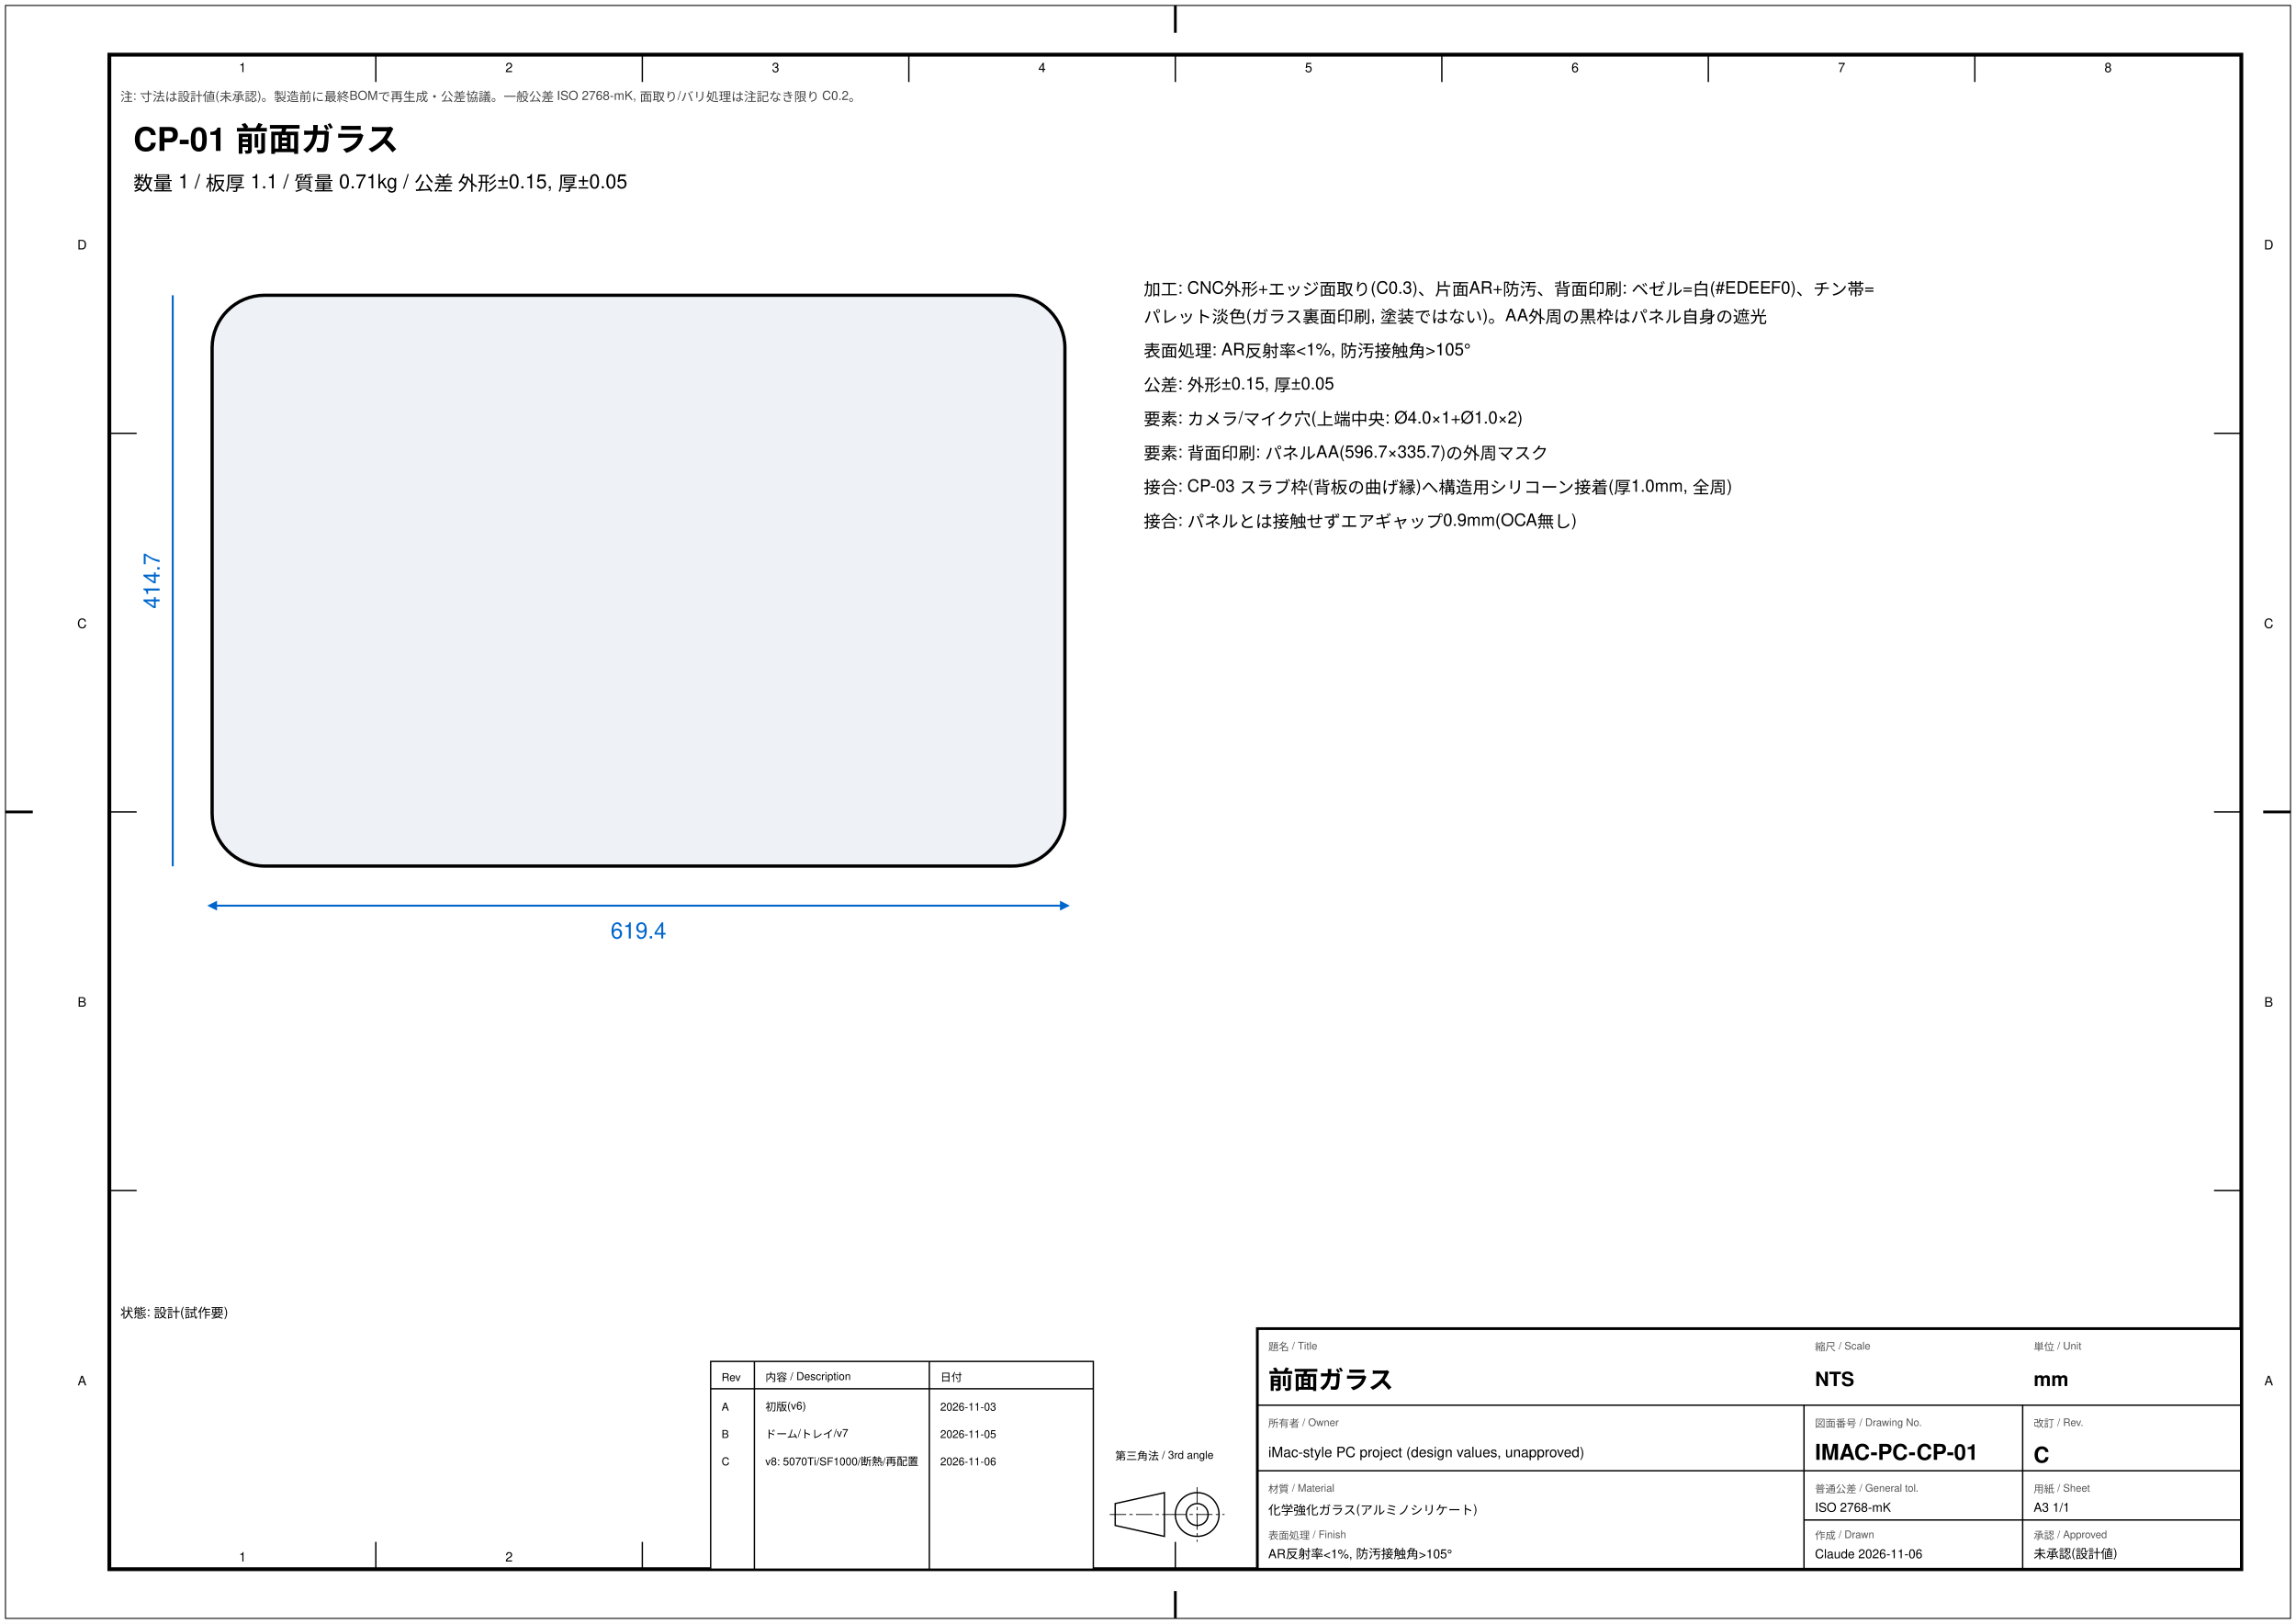
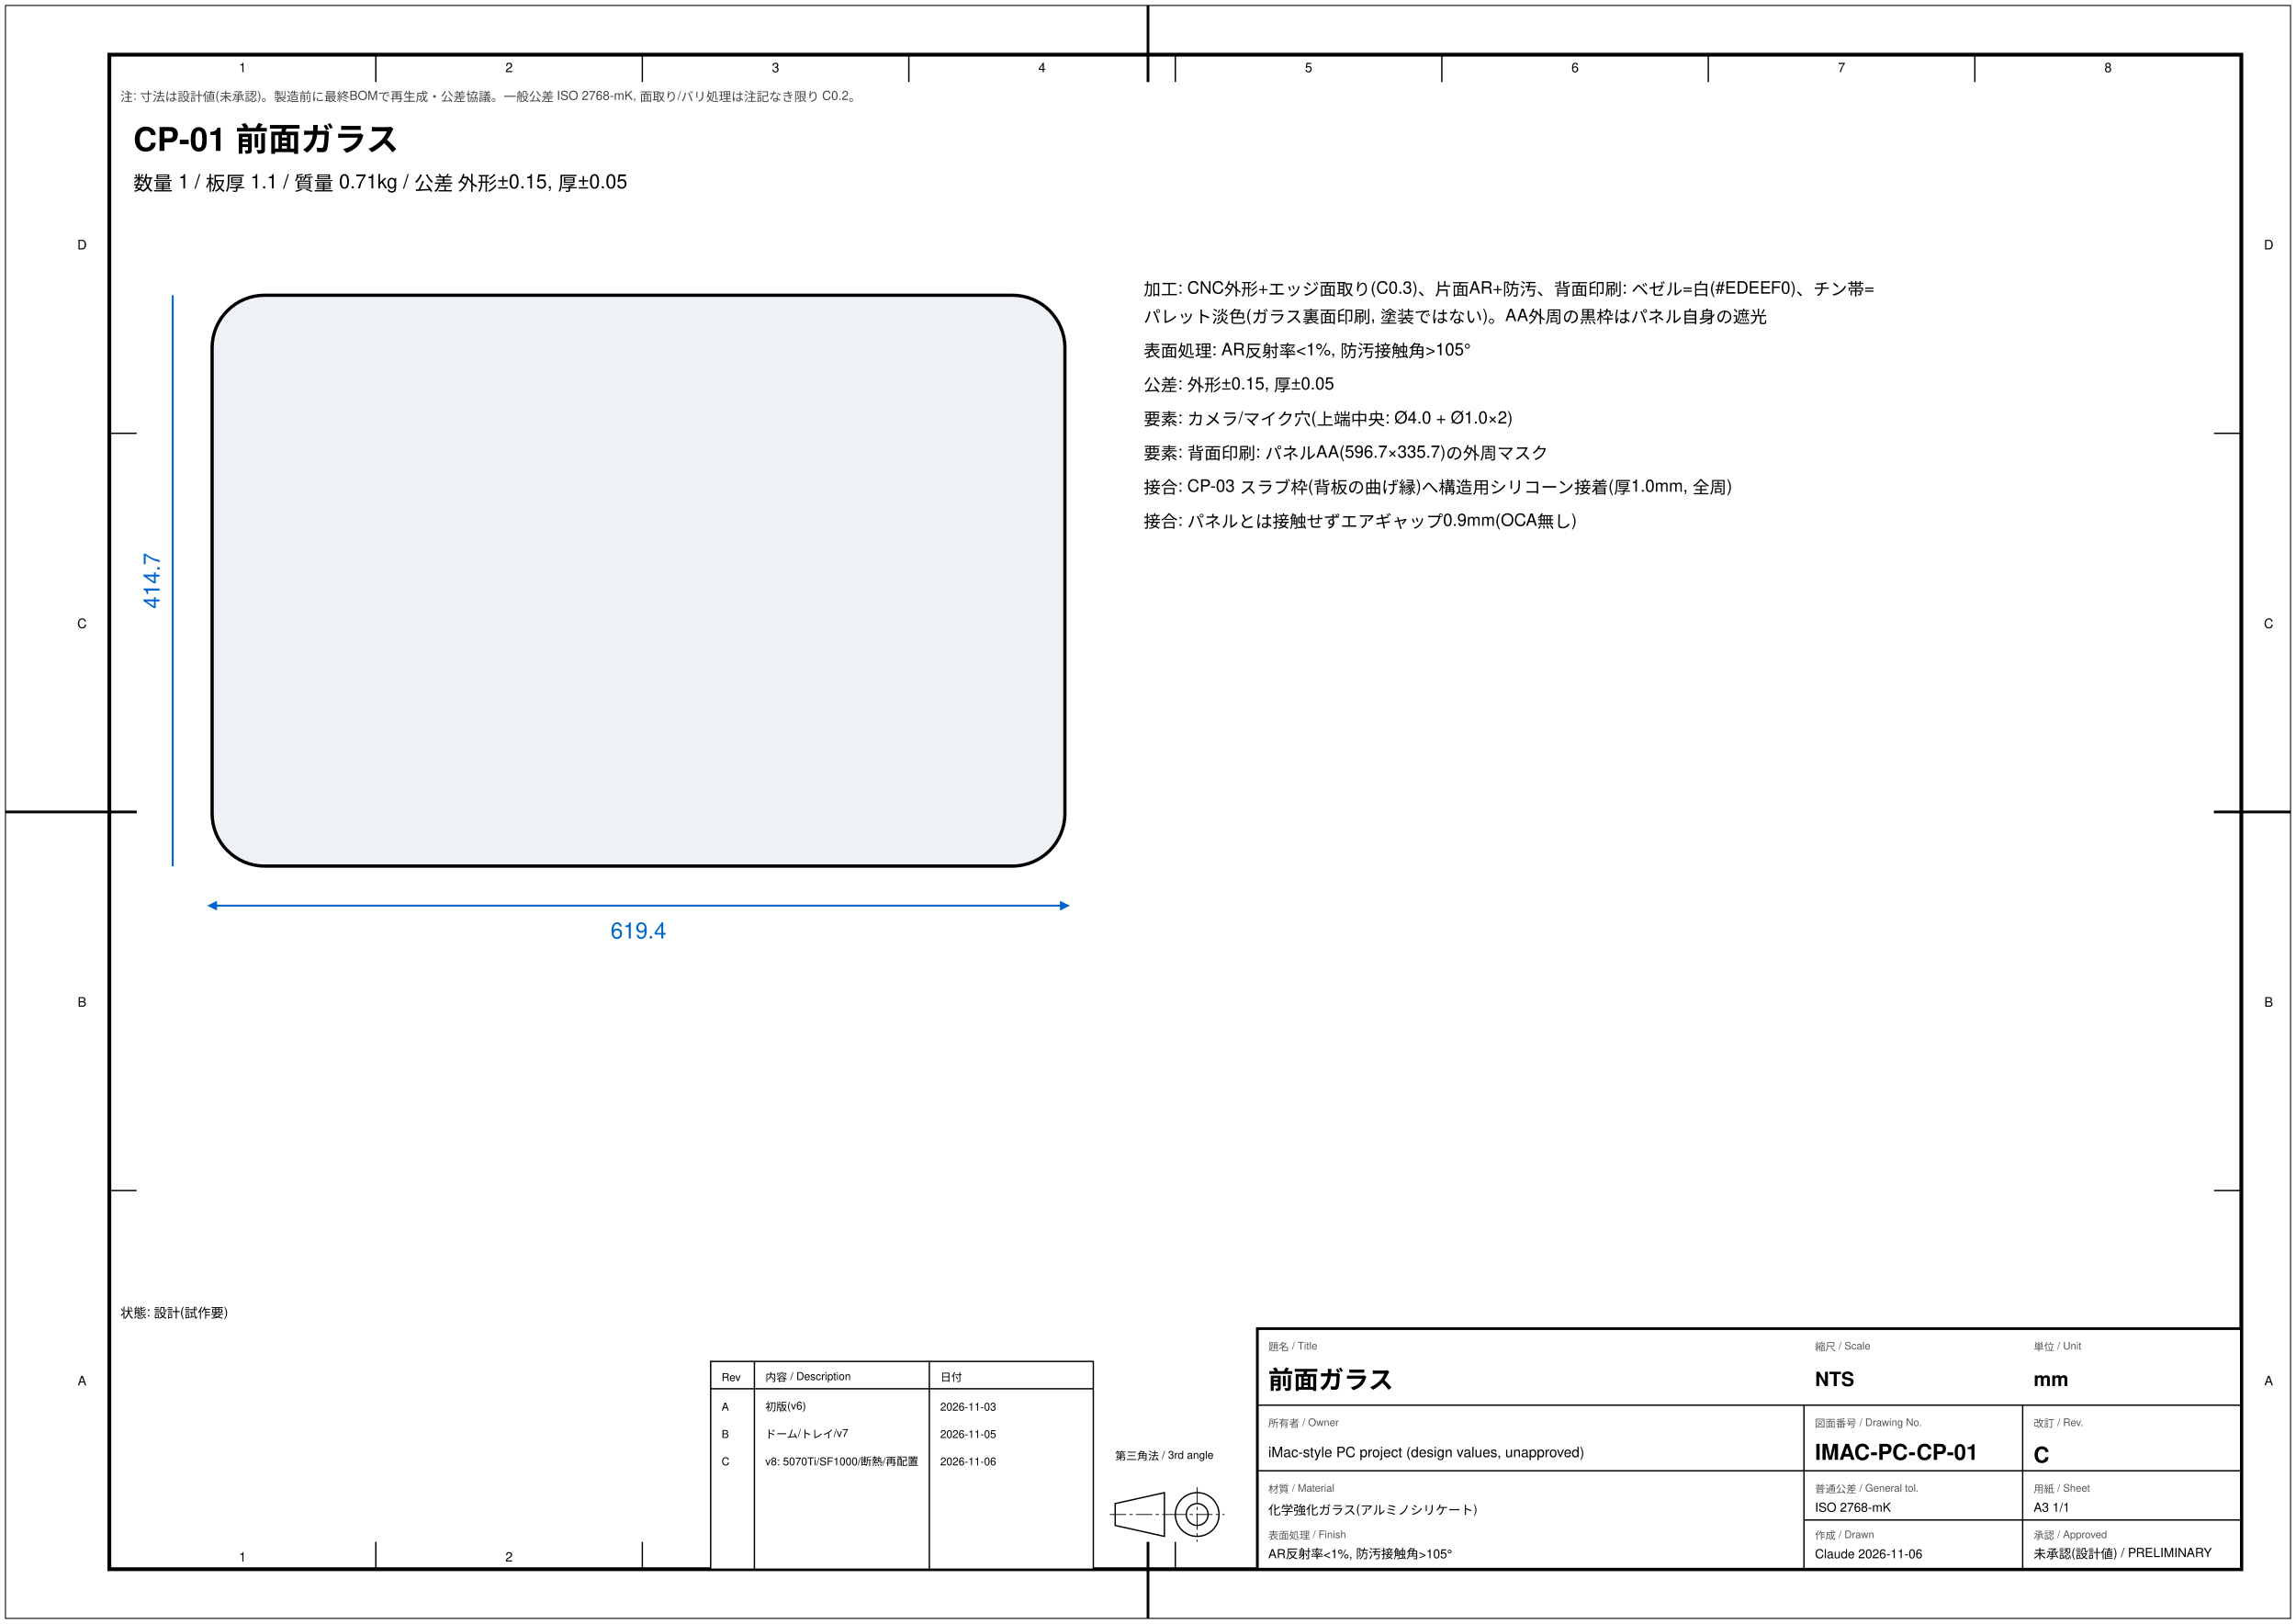
<svg xmlns="http://www.w3.org/2000/svg" viewBox="0 0 420 297" font-family="Helvetica,Arial,sans-serif">
  <defs>
    <marker id="a" markerWidth="5" markerHeight="5" refX="2.5" refY="2.5" orient="auto-start-reverse">
      <path d="M0,0 L5,2.5 L0,5 z" fill="#06c" />
    </marker>
  </defs>
  <rect width="100%" height="100%" fill="#fff" />
  <rect x="1" y="1" width="418" height="295" fill="none" stroke="#000" stroke-width=".18" />
  <rect x="20" y="10" width="390" height="277" fill="none" stroke="#000" stroke-width=".7" />
  <line x1="68.75" y1="10" x2="68.75" y2="15" stroke="#000" stroke-width="0.25" />
  <line x1="68.75" y1="287" x2="68.75" y2="282" stroke="#000" stroke-width="0.25" />
  <text x="44.38" y="13.20" font-size="2.4" text-anchor="middle" font-weight="normal" fill="#000">1</text>
  <text x="44.38" y="285.60" font-size="2.4" text-anchor="middle" font-weight="normal" fill="#000">1</text>
  <line x1="117.5" y1="10" x2="117.5" y2="15" stroke="#000" stroke-width="0.25" />
  <line x1="117.5" y1="287" x2="117.5" y2="282" stroke="#000" stroke-width="0.25" />
  <text x="93.12" y="13.20" font-size="2.4" text-anchor="middle" font-weight="normal" fill="#000">2</text>
  <text x="93.12" y="285.60" font-size="2.4" text-anchor="middle" font-weight="normal" fill="#000">2</text>
  <line x1="166.25" y1="10" x2="166.25" y2="15" stroke="#000" stroke-width="0.25" />
  <line x1="166.25" y1="287" x2="166.25" y2="282" stroke="#000" stroke-width="0.25" />
  <text x="141.88" y="13.20" font-size="2.4" text-anchor="middle" font-weight="normal" fill="#000">3</text>
  <text x="141.88" y="285.60" font-size="2.4" text-anchor="middle" font-weight="normal" fill="#000">3</text>
  <line x1="215.0" y1="10" x2="215.0" y2="15" stroke="#000" stroke-width="0.25" />
  <line x1="215.0" y1="287" x2="215.0" y2="282" stroke="#000" stroke-width="0.25" />
  <text x="190.62" y="13.20" font-size="2.4" text-anchor="middle" font-weight="normal" fill="#000">4</text>
  <text x="190.62" y="285.60" font-size="2.4" text-anchor="middle" font-weight="normal" fill="#000">4</text>
  <line x1="263.75" y1="10" x2="263.75" y2="15" stroke="#000" stroke-width="0.25" />
  <line x1="263.75" y1="287" x2="263.75" y2="282" stroke="#000" stroke-width="0.25" />
  <text x="239.38" y="13.20" font-size="2.4" text-anchor="middle" font-weight="normal" fill="#000">5</text>
  <text x="239.38" y="285.60" font-size="2.4" text-anchor="middle" font-weight="normal" fill="#000">5</text>
  <line x1="312.5" y1="10" x2="312.5" y2="15" stroke="#000" stroke-width="0.25" />
  <line x1="312.5" y1="287" x2="312.5" y2="282" stroke="#000" stroke-width="0.25" />
  <text x="288.12" y="13.20" font-size="2.4" text-anchor="middle" font-weight="normal" fill="#000">6</text>
  <text x="288.12" y="285.60" font-size="2.4" text-anchor="middle" font-weight="normal" fill="#000">6</text>
  <line x1="361.25" y1="10" x2="361.25" y2="15" stroke="#000" stroke-width="0.25" />
  <line x1="361.25" y1="287" x2="361.25" y2="282" stroke="#000" stroke-width="0.25" />
  <text x="336.88" y="13.20" font-size="2.4" text-anchor="middle" font-weight="normal" fill="#000">7</text>
  <text x="336.88" y="285.60" font-size="2.4" text-anchor="middle" font-weight="normal" fill="#000">7</text>
  <text x="385.62" y="13.20" font-size="2.4" text-anchor="middle" font-weight="normal" fill="#000">8</text>
  <text x="385.62" y="285.60" font-size="2.4" text-anchor="middle" font-weight="normal" fill="#000">8</text>
  <line x1="20" y1="79.25" x2="25" y2="79.25" stroke="#000" stroke-width="0.25" />
  <line x1="410" y1="79.25" x2="405" y2="79.25" stroke="#000" stroke-width="0.25" />
  <line x1="20" y1="148.5" x2="25" y2="148.5" stroke="#000" stroke-width="0.25" />
  <line x1="410" y1="148.5" x2="405" y2="148.5" stroke="#000" stroke-width="0.25" />
  <line x1="20" y1="217.75" x2="25" y2="217.75" stroke="#000" stroke-width="0.25" />
  <line x1="410" y1="217.75" x2="405" y2="217.75" stroke="#000" stroke-width="0.25" />
  <text x="15.00" y="45.62" font-size="2.4" text-anchor="middle" font-weight="normal" fill="#000">D</text>
  <text x="415.00" y="45.62" font-size="2.4" text-anchor="middle" font-weight="normal" fill="#000">D</text>
  <text x="15.00" y="114.88" font-size="2.4" text-anchor="middle" font-weight="normal" fill="#000">C</text>
  <text x="415.00" y="114.88" font-size="2.4" text-anchor="middle" font-weight="normal" fill="#000">C</text>
  <text x="15.00" y="184.12" font-size="2.4" text-anchor="middle" font-weight="normal" fill="#000">B</text>
  <text x="415.00" y="184.12" font-size="2.4" text-anchor="middle" font-weight="normal" fill="#000">B</text>
  <text x="15.00" y="253.38" font-size="2.4" text-anchor="middle" font-weight="normal" fill="#000">A</text>
  <text x="415.00" y="253.38" font-size="2.4" text-anchor="middle" font-weight="normal" fill="#000">A</text>
-   <line x1="1" y1="148.5" x2="6" y2="148.5" stroke="#000" stroke-width="0.5" />
-   <line x1="414" y1="148.5" x2="419" y2="148.5" stroke="#000" stroke-width="0.5" />
-   <line x1="215.0" y1="1" x2="215.0" y2="6" stroke="#000" stroke-width="0.5" />
-   <line x1="215.0" y1="291" x2="215.0" y2="296" stroke="#000" stroke-width="0.5" />
+   <line x1="1" y1="148.5" x2="25" y2="148.5" stroke="#000" stroke-width="0.5" />
+   <line x1="405" y1="148.5" x2="419" y2="148.5" stroke="#000" stroke-width="0.5" />
+   <line x1="210.0" y1="1" x2="210.0" y2="15" stroke="#000" stroke-width="0.5" />
+   <line x1="210.0" y1="282" x2="210.0" y2="296" stroke="#000" stroke-width="0.5" />
  <rect x="230" y="243" width="180" height="44" fill="#fff" stroke="#000" stroke-width=".5" />
  <line x1="230" y1="257" x2="410" y2="257" stroke="#000" stroke-width="0.25" />
  <line x1="230" y1="269" x2="410" y2="269" stroke="#000" stroke-width="0.25" />
  <line x1="330" y1="257" x2="330" y2="287" stroke="#000" stroke-width="0.25" />
  <line x1="370" y1="257" x2="370" y2="287" stroke="#000" stroke-width="0.25" />
  <line x1="330" y1="278" x2="410" y2="278" stroke="#000" stroke-width="0.25" />
  <text x="232.00" y="247.00" font-size="1.9" text-anchor="start" font-weight="normal" fill="#555">題名 / Title</text>
  <text x="232.00" y="254.00" font-size="4.6" text-anchor="start" font-weight="bold" fill="#000">前面ガラス</text>
  <text x="232.00" y="261.00" font-size="1.9" text-anchor="start" font-weight="normal" fill="#555">所有者 / Owner</text>
  <text x="232.00" y="266.50" font-size="2.6" text-anchor="start" font-weight="normal" fill="#000">iMac-style PC project (design values, unapproved)</text>
  <text x="232.00" y="273.00" font-size="1.9" text-anchor="start" font-weight="normal" fill="#555">材質 / Material</text>
  <text x="232.00" y="277.00" font-size="2.3" text-anchor="start" font-weight="normal" fill="#000">化学強化ガラス(アルミノシリケート)</text>
  <text x="232.00" y="281.50" font-size="1.9" text-anchor="start" font-weight="normal" fill="#555">表面処理 / Finish</text>
  <text x="232.00" y="285.00" font-size="2.3" text-anchor="start" font-weight="normal" fill="#000">AR反射率&lt;1%, 防汚接触角&gt;105°</text>
  <text x="332.00" y="261.00" font-size="1.9" text-anchor="start" font-weight="normal" fill="#555">図面番号 / Drawing No.</text>
  <text x="332.00" y="267.00" font-size="4.0" text-anchor="start" font-weight="bold" fill="#000">IMAC-PC-CP-01</text>
  <text x="332.00" y="273.00" font-size="1.9" text-anchor="start" font-weight="normal" fill="#555">普通公差 / General tol.</text>
  <text x="332.00" y="276.50" font-size="2.3" text-anchor="start" font-weight="normal" fill="#000">ISO 2768-mK</text>
  <text x="372.00" y="261.00" font-size="1.9" text-anchor="start" font-weight="normal" fill="#555">改訂 / Rev.</text>
  <text x="372.00" y="267.50" font-size="4.0" text-anchor="start" font-weight="bold" fill="#000">C</text>
  <text x="372.00" y="273.00" font-size="1.9" text-anchor="start" font-weight="normal" fill="#555">用紙 / Sheet</text>
  <text x="372.00" y="276.50" font-size="2.3" text-anchor="start" font-weight="normal" fill="#000">A3  1/1</text>
  <text x="332.00" y="247.00" font-size="1.9" text-anchor="start" font-weight="normal" fill="#555">縮尺 / Scale</text>
  <text x="332.00" y="253.50" font-size="3.6" text-anchor="start" font-weight="bold" fill="#000">NTS</text>
  <text x="372.00" y="247.00" font-size="1.9" text-anchor="start" font-weight="normal" fill="#555">単位 / Unit</text>
  <text x="372.00" y="253.50" font-size="3.6" text-anchor="start" font-weight="bold" fill="#000">mm</text>
  <text x="332.00" y="281.50" font-size="1.9" text-anchor="start" font-weight="normal" fill="#555">作成 / Drawn</text>
  <text x="332.00" y="285.00" font-size="2.3" text-anchor="start" font-weight="normal" fill="#000">Claude 2026-11-06</text>
  <text x="372.00" y="281.50" font-size="1.9" text-anchor="start" font-weight="normal" fill="#555">承認 / Approved</text>
-   <text x="372.00" y="285.00" font-size="2.3" text-anchor="start" font-weight="normal" fill="#000">未承認(設計値)</text>
+   <text x="372.00" y="285.00" font-size="2.3" text-anchor="start" font-weight="normal" fill="#000">未承認(設計値) / PRELIMINARY</text>
  <g transform="translate(204,273)" stroke="#000" stroke-width=".25" fill="none">
    <path d="M0,2 L9,0 L9,8 L0,6 Z" />
    <line x1="-1" y1="4" x2="10" y2="4" stroke="#000" stroke-width="0.15" stroke-dasharray="3,0.6,0.6,0.6" />
    <circle cx="15" cy="4" r="4" />
    <circle cx="15" cy="4" r="2" />
    <line x1="10" y1="4" x2="20" y2="4" stroke="#000" stroke-width="0.15" stroke-dasharray="3,0.6,0.6,0.6" />
    <line x1="15" y1="-1" x2="15" y2="9" stroke="#000" stroke-width="0.15" stroke-dasharray="3,0.6,0.6,0.6" />
  </g>
  <text x="204.00" y="267.00" font-size="2.0" text-anchor="start" font-weight="normal" fill="#000">第三角法 / 3rd angle</text>
  <rect x="130" y="249" width="70" height="38" fill="#fff" stroke="#000" stroke-width=".25" />
  <line x1="130" y1="254" x2="200" y2="254" stroke="#000" stroke-width="0.25" />
  <line x1="138" y1="249" x2="138" y2="287" stroke="#000" stroke-width="0.25" />
  <line x1="170" y1="249" x2="170" y2="287" stroke="#000" stroke-width="0.25" />
  <text x="132.00" y="252.60" font-size="2.0" text-anchor="start" font-weight="normal" fill="#000">Rev</text>
  <text x="140.00" y="252.60" font-size="2.0" text-anchor="start" font-weight="normal" fill="#000">内容 / Description</text>
  <text x="172.00" y="252.60" font-size="2.0" text-anchor="start" font-weight="normal" fill="#000">日付</text>
  <text x="132.00" y="258.00" font-size="2.0" text-anchor="start" font-weight="normal" fill="#000">A</text>
  <text x="140.00" y="258.00" font-size="2.0" text-anchor="start" font-weight="normal" fill="#000">初版(v6)</text>
  <text x="172.00" y="258.00" font-size="2.0" text-anchor="start" font-weight="normal" fill="#000">2026-11-03</text>
  <text x="132.00" y="263.00" font-size="2.0" text-anchor="start" font-weight="normal" fill="#000">B</text>
  <text x="140.00" y="263.00" font-size="2.0" text-anchor="start" font-weight="normal" fill="#000">ドーム/トレイ/v7</text>
  <text x="172.00" y="263.00" font-size="2.0" text-anchor="start" font-weight="normal" fill="#000">2026-11-05</text>
  <text x="132.00" y="268.00" font-size="2.0" text-anchor="start" font-weight="normal" fill="#000">C</text>
  <text x="140.00" y="268.00" font-size="2.0" text-anchor="start" font-weight="normal" fill="#000">v8: 5070Ti/SF1000/断熱/再配置</text>
  <text x="172.00" y="268.00" font-size="2.0" text-anchor="start" font-weight="normal" fill="#000">2026-11-06</text>
  <text x="22.00" y="241.00" font-size="2.4" text-anchor="start" font-weight="normal" fill="#000">状態: 設計(試作要)</text>
  <text x="22.00" y="18.50" font-size="2.3" text-anchor="start" font-weight="normal" fill="#444">注: 寸法は設計値(未承認)。製造前に最終BOMで再生成・公差協議。一般公差 ISO 2768-mK, 面取り/バリ処理は注記なき限り C0.2。</text>
  <g transform="translate(22,18) scale(1.2)">
    <text x="2" y="8" font-size="5" font-weight="bold">CP-01 前面ガラス</text>
    <text x="2" y="14" font-size="3">数量 1 / 板厚 1.1 / 質量 0.71kg / 公差 外形±0.15, 厚±0.05</text>
    <rect x="14" y="30" width="130.0" height="87.0" rx="8.0" fill="#eef2f6" stroke="#000" stroke-width=".5" />
    <line x1="14" y1="123.037" x2="144.0" y2="123.037" stroke="#06c" stroke-width=".3" marker-start="url(#a)" marker-end="url(#a)" />
    <text x="79.0" y="128.037" font-size="3.4" text-anchor="middle" fill="#06c">619.4</text>
    <line x1="8" y1="30" x2="8" y2="117.037" stroke="#06c" stroke-width=".3" />
    <text x="6" y="73.519" font-size="3.4" text-anchor="middle" fill="#06c" transform="rotate(-90 6 73.51873)">414.7</text>
    <text x="156" y="30" font-size="2.6">加工: CNC外形+エッジ面取り(C0.3)、片面AR+防汚、背面印刷: ベゼル=白(#EDEEF0)、チン帯=</text>
    <text x="156" y="34.2" font-size="2.6">パレット淡色(ガラス裏面印刷, 塗装ではない)。AA外周の黒枠はパネル自身の遮光</text>
    <text x="156" y="39.4" font-size="2.6">表面処理: AR反射率&lt;1%, 防汚接触角&gt;105°</text>
    <text x="156" y="44.6" font-size="2.6">公差: 外形±0.15, 厚±0.05</text>
-     <text x="156" y="49.8" font-size="2.6">要素: カメラ/マイク穴(上端中央: Ø4.0×1+Ø1.0×2)</text>
+     <text x="156" y="49.8" font-size="2.6">要素: カメラ/マイク穴(上端中央: Ø4.0 + Ø1.0×2)</text>
    <text x="156" y="55" font-size="2.6">要素: 背面印刷: パネルAA(596.7×335.7)の外周マスク</text>
    <text x="156" y="60.2" font-size="2.6">接合: CP-03 スラブ枠(背板の曲げ縁)へ構造用シリコーン接着(厚1.0mm, 全周)</text>
    <text x="156" y="65.4" font-size="2.6">接合: パネルとは接触せずエアギャップ0.9mm(OCA無し)</text>
  </g>
</svg>
